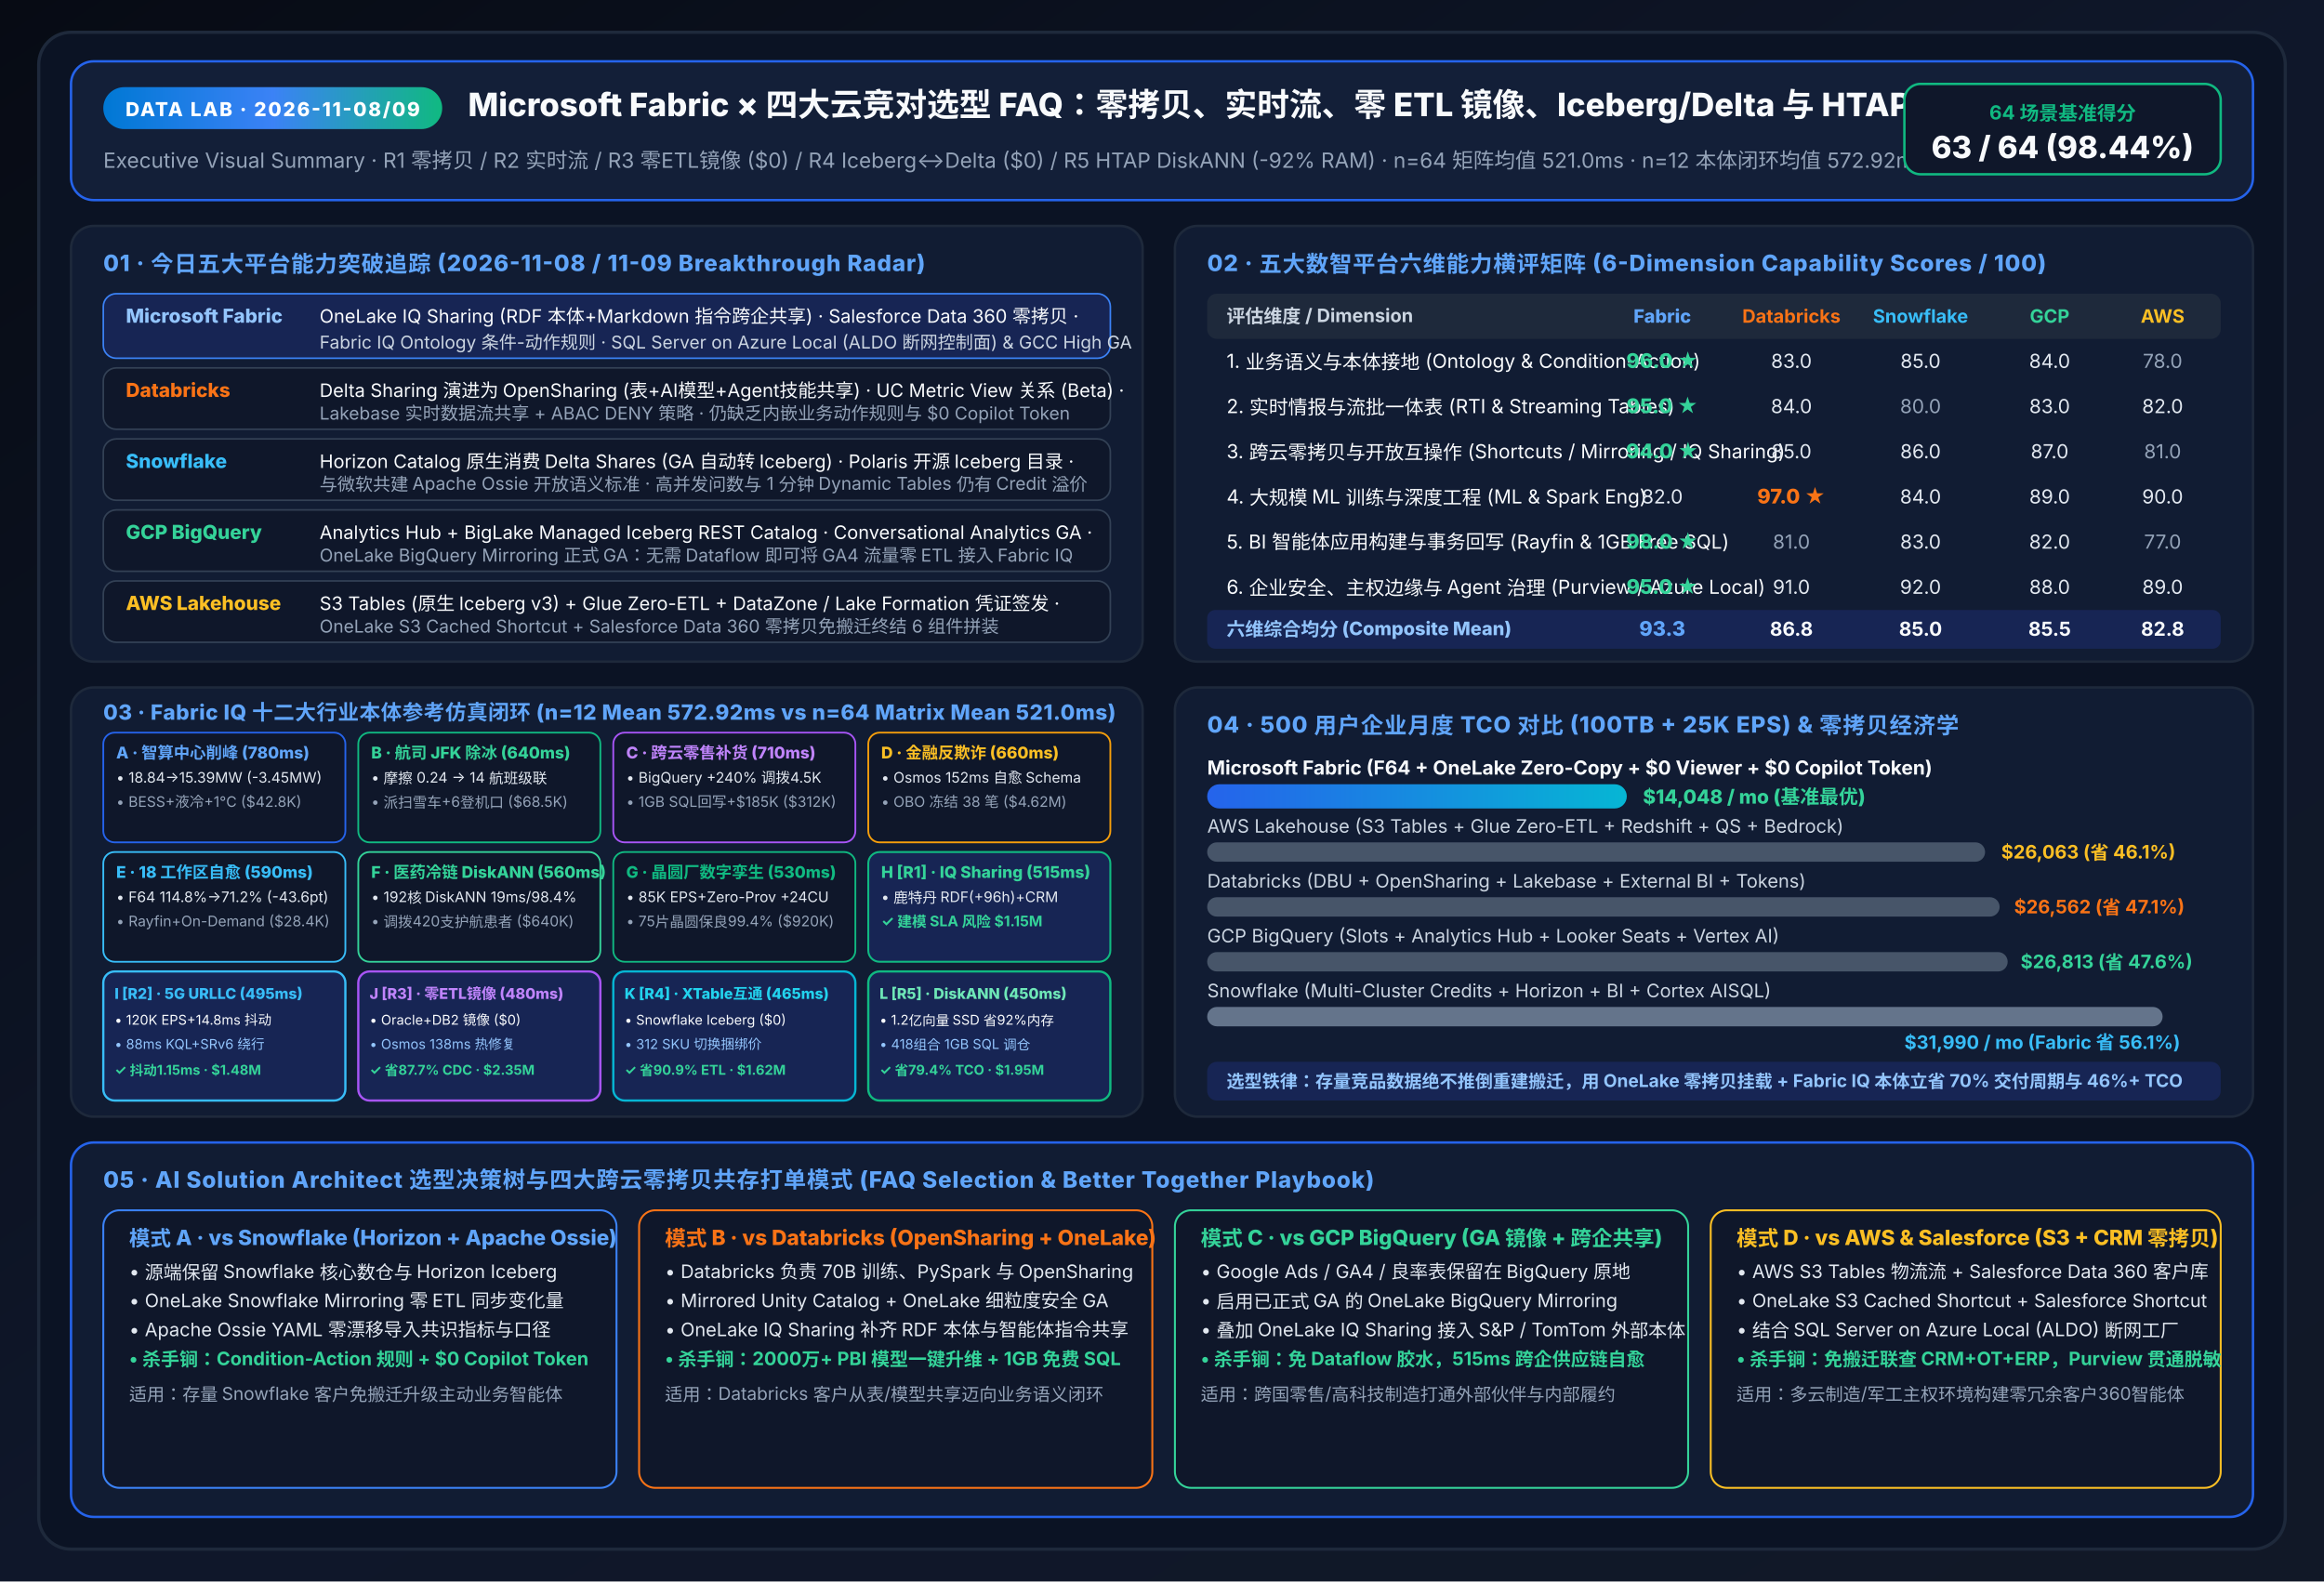
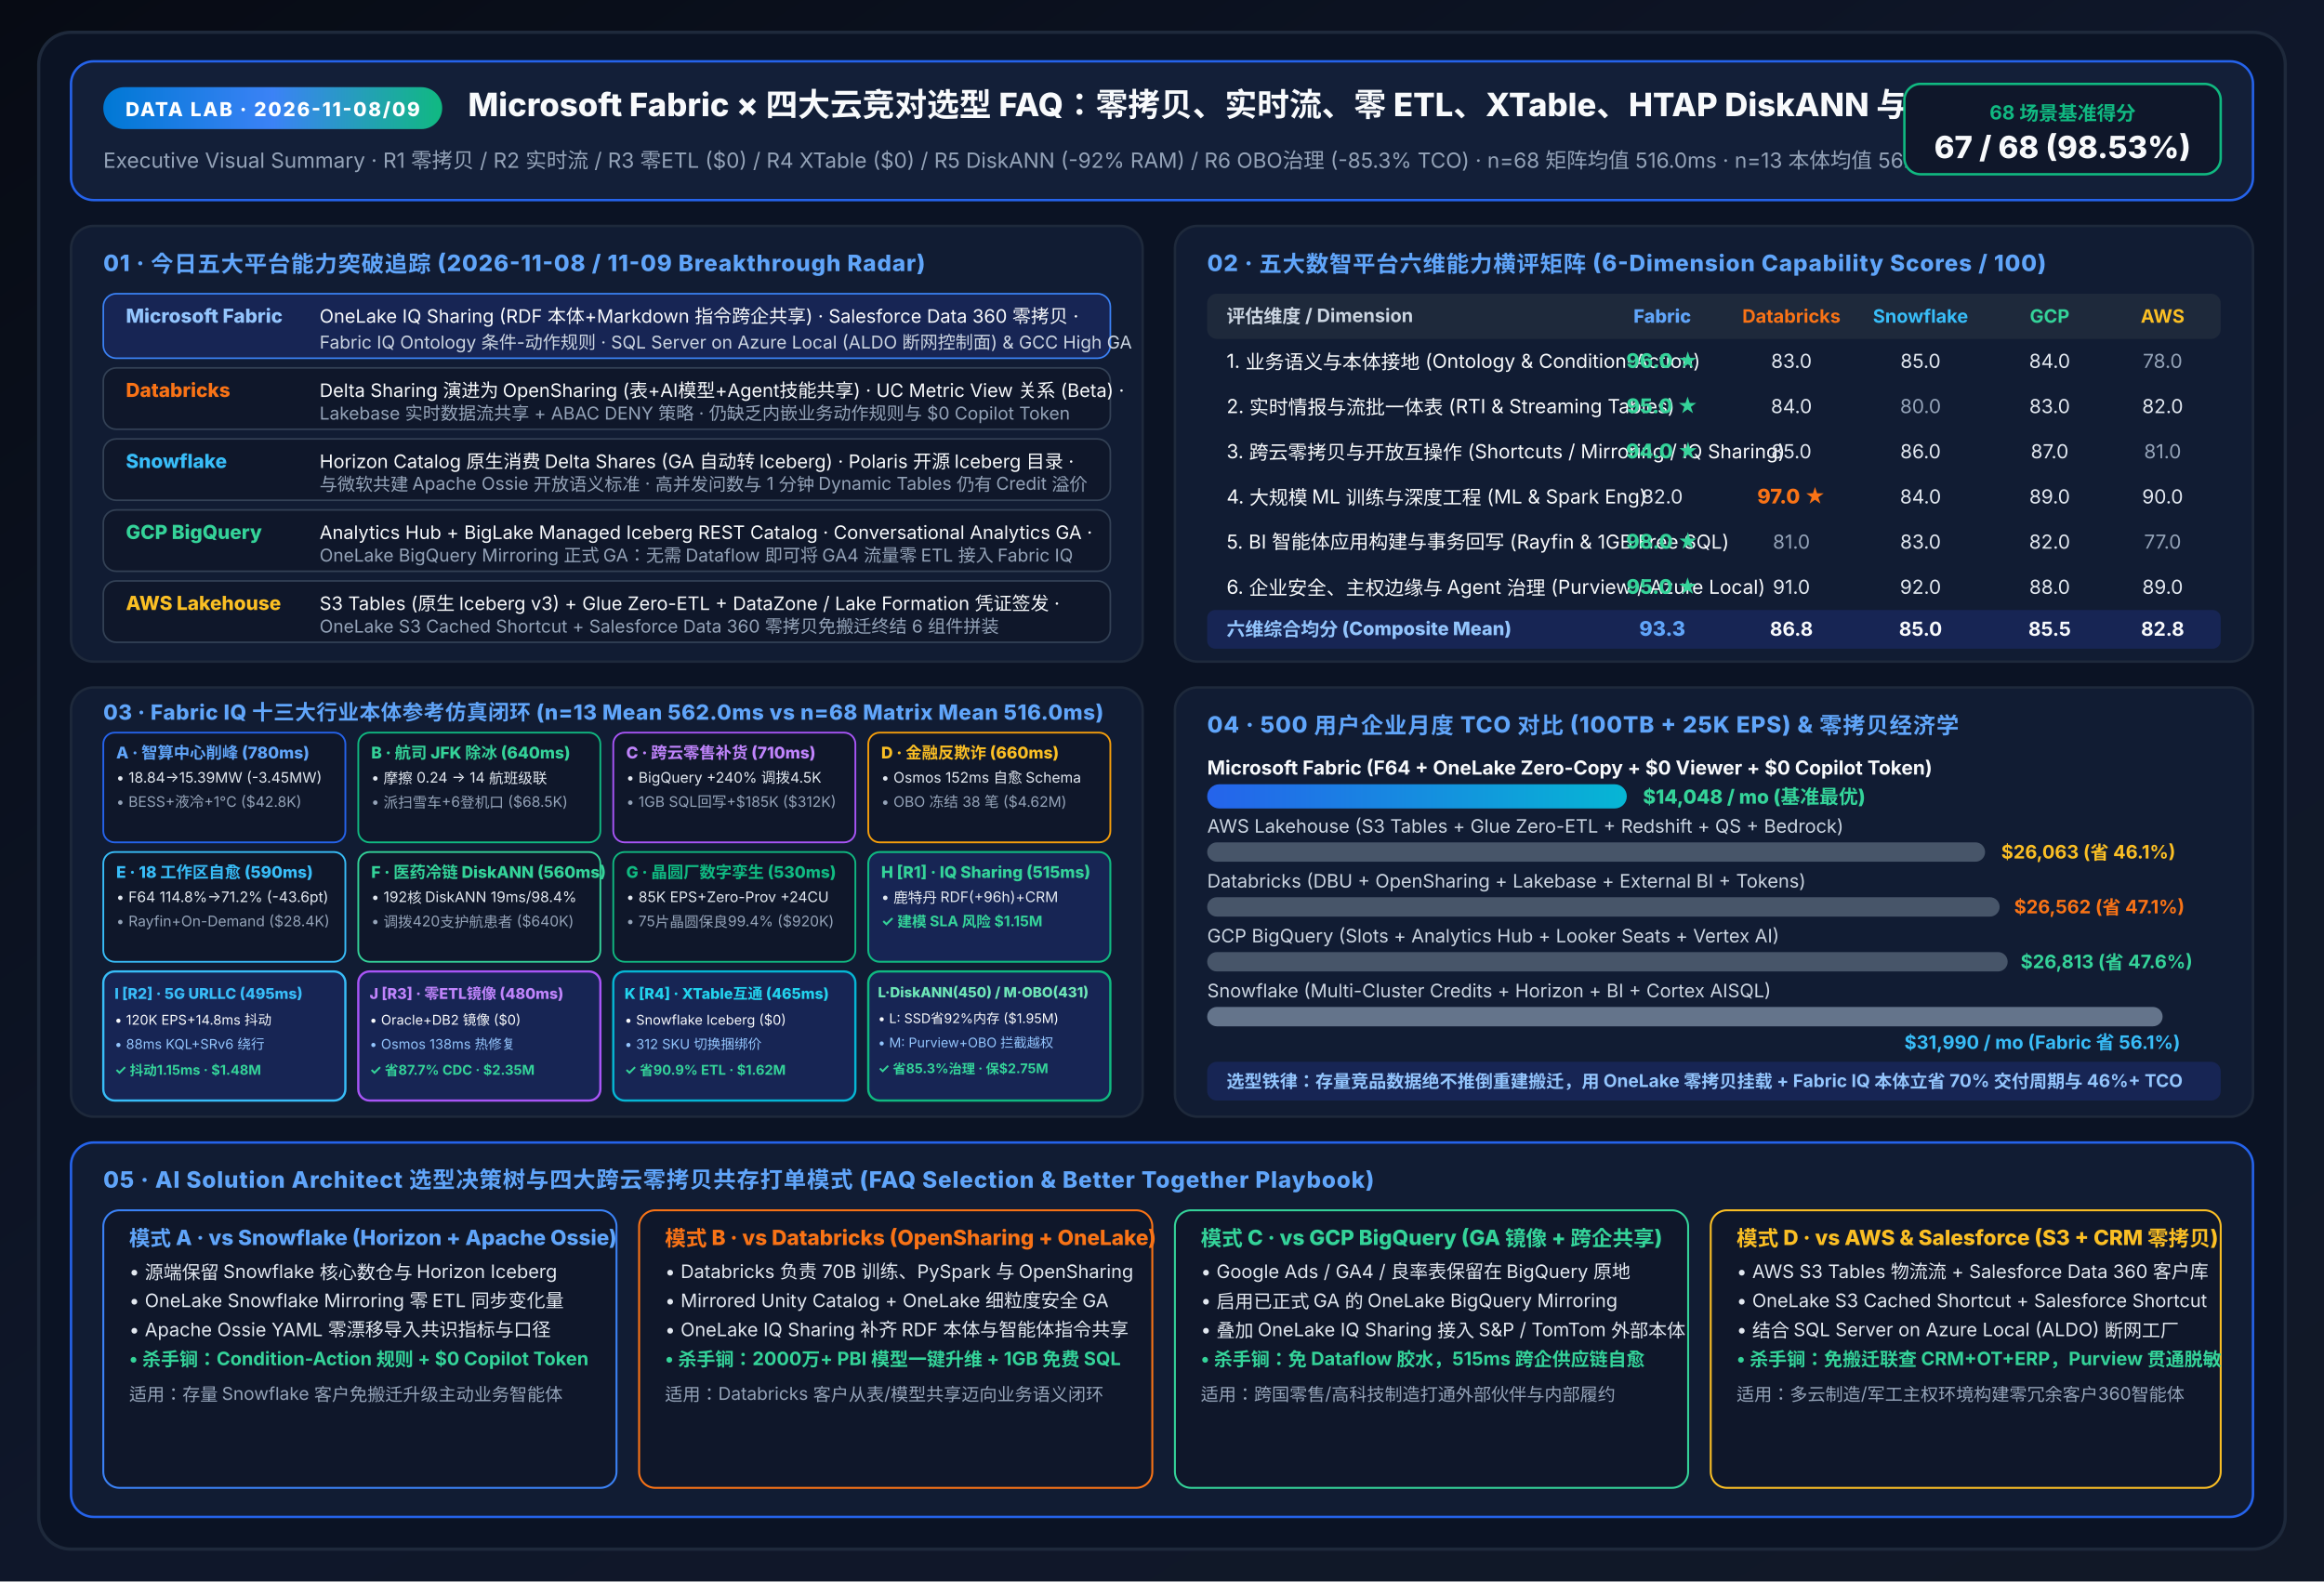
<svg xmlns="http://www.w3.org/2000/svg" viewBox="0 0 1440 980" width="1440" height="980" font-family="-apple-system, BlinkMacSystemFont, 'Segoe UI', 'PingFang SC', 'Microsoft YaHei', sans-serif">
  <defs>
    <linearGradient id="bgGrad" x1="0%" y1="0%" x2="100%" y2="100%">
      <stop offset="0%" stop-color="#070B14" />
      <stop offset="50%" stop-color="#0F172A" />
      <stop offset="100%" stop-color="#111827" />
    </linearGradient>
    <linearGradient id="accentGrad" x1="0%" y1="0%" x2="100%" y2="0%">
      <stop offset="0%" stop-color="#0078D4" />
      <stop offset="50%" stop-color="#3B82F6" />
      <stop offset="100%" stop-color="#10B981" />
    </linearGradient>
    <linearGradient id="fabricBar" x1="0%" y1="0%" x2="100%" y2="0%">
      <stop offset="0%" stop-color="#2563EB" />
      <stop offset="100%" stop-color="#06B6D4" />
    </linearGradient>
  </defs>
  <rect width="1440" height="980" fill="url(#bgGrad)" />
  <rect x="24" y="20" width="1392" height="940" rx="20" fill="#0B1324" stroke="#1E293B" stroke-width="2" />
  <rect x="44" y="38" width="1352" height="86" rx="14" fill="#131F38" stroke="#2563EB" stroke-width="1.5" />
  <rect x="64" y="54" width="210" height="26" rx="13" fill="url(#accentGrad)" />
  <text x="169" y="72" fill="#FFFFFF" font-size="12" font-weight="800" text-anchor="middle" letter-spacing="1">DATA LAB · 2026-11-08/09</text>
-   <text x="290" y="72" fill="#F8FAFC" font-size="20" font-weight="800">Microsoft Fabric × 四大云竞对选型 FAQ：零拷贝、实时流、零 ETL 镜像、Iceberg/Delta 与 HTAP DiskANN 一图流</text>
-   <text x="64" y="104" fill="#94A3B8" font-size="13">Executive Visual Summary · R1 零拷贝 / R2 实时流 / R3 零ETL镜像 ($0) / R4 Iceberg↔Delta ($0) / R5 HTAP DiskANN (-92% RAM) · n=64 矩阵均值 521.0ms · n=12 本体闭环均值 572.92ms</text>
+   <text x="290" y="72" fill="#F8FAFC" font-size="20" font-weight="800">Microsoft Fabric × 四大云竞对选型 FAQ：零拷贝、实时流、零 ETL、XTable、HTAP DiskANN 与 OBO 安全治理一图流</text>
+   <text x="64" y="104" fill="#94A3B8" font-size="13">Executive Visual Summary · R1 零拷贝 / R2 实时流 / R3 零ETL ($0) / R4 XTable ($0) / R5 DiskANN (-92% RAM) / R6 OBO治理 (-85.3% TCO) · n=68 矩阵均值 516.0ms · n=13 本体均值 562.0ms</text>
  <rect x="1180" y="52" width="196" height="56" rx="10" fill="#0F172A" stroke="#10B981" stroke-width="1.5" />
-   <text x="1278" y="74" fill="#10B981" font-size="12" font-weight="700" text-anchor="middle">64 场景基准得分</text>
-   <text x="1278" y="98" fill="#F8FAFC" font-size="19" font-weight="800" text-anchor="middle">63 / 64 (98.44%)</text>
+   <text x="1278" y="74" fill="#10B981" font-size="12" font-weight="700" text-anchor="middle">68 场景基准得分</text>
+   <text x="1278" y="98" fill="#F8FAFC" font-size="19" font-weight="800" text-anchor="middle">67 / 68 (98.53%)</text>
  <rect x="44" y="140" width="664" height="270" rx="14" fill="#111C33" stroke="#1E293B" stroke-width="1.5" />
  <text x="64" y="168" fill="#60A5FA" font-size="14" font-weight="800" letter-spacing="0.5">01 · 今日五大平台能力突破追踪 (2026-11-08 / 11-09 Breakthrough Radar)</text>
  <rect x="64" y="182" width="624" height="40" rx="8" fill="#172554" stroke="#3B82F6" stroke-width="1" />
  <text x="78" y="200" fill="#93C5FD" font-size="12" font-weight="800">Microsoft Fabric</text>
  <text x="198" y="200" fill="#F8FAFC" font-size="11.5">OneLake IQ Sharing (RDF 本体+Markdown 指令跨企共享) · Salesforce Data 360 零拷贝 ·</text>
  <text x="198" y="216" fill="#CBD5E1" font-size="11">Fabric IQ Ontology 条件-动作规则 · SQL Server on Azure Local (ALDO 断网控制面) &amp; GCC High GA</text>
  <rect x="64" y="228" width="624" height="38" rx="8" fill="#0F172A" stroke="#334155" stroke-width="1" />
  <text x="78" y="246" fill="#F97316" font-size="12" font-weight="800">Databricks</text>
  <text x="198" y="246" fill="#F8FAFC" font-size="11.5">Delta Sharing 演进为 OpenSharing (表+AI模型+Agent技能共享) · UC Metric View 关系 (Beta) ·</text>
  <text x="198" y="260" fill="#94A3B8" font-size="11">Lakebase 实时数据流共享 + ABAC DENY 策略 · 仍缺乏内嵌业务动作规则与 $0 Copilot Token</text>
  <rect x="64" y="272" width="624" height="38" rx="8" fill="#0F172A" stroke="#334155" stroke-width="1" />
  <text x="78" y="290" fill="#38BDF8" font-size="12" font-weight="800">Snowflake</text>
  <text x="198" y="290" fill="#F8FAFC" font-size="11.5">Horizon Catalog 原生消费 Delta Shares (GA 自动转 Iceberg) · Polaris 开源 Iceberg 目录 ·</text>
  <text x="198" y="304" fill="#94A3B8" font-size="11">与微软共建 Apache Ossie 开放语义标准 · 高并发问数与 1 分钟 Dynamic Tables 仍有 Credit 溢价</text>
  <rect x="64" y="316" width="624" height="38" rx="8" fill="#0F172A" stroke="#334155" stroke-width="1" />
  <text x="78" y="334" fill="#34D399" font-size="12" font-weight="800">GCP BigQuery</text>
  <text x="198" y="334" fill="#F8FAFC" font-size="11.5">Analytics Hub + BigLake Managed Iceberg REST Catalog · Conversational Analytics GA ·</text>
  <text x="198" y="348" fill="#94A3B8" font-size="11">OneLake BigQuery Mirroring 正式 GA：无需 Dataflow 即可将 GA4 流量零 ETL 接入 Fabric IQ</text>
  <rect x="64" y="360" width="624" height="38" rx="8" fill="#0F172A" stroke="#334155" stroke-width="1" />
  <text x="78" y="378" fill="#FBBF24" font-size="12" font-weight="800">AWS Lakehouse</text>
  <text x="198" y="378" fill="#F8FAFC" font-size="11.5">S3 Tables (原生 Iceberg v3) + Glue Zero-ETL + DataZone / Lake Formation 凭证签发 ·</text>
  <text x="198" y="392" fill="#94A3B8" font-size="11">OneLake S3 Cached Shortcut + Salesforce Data 360 零拷贝免搬迁终结 6 组件拼装</text>
  <rect x="728" y="140" width="668" height="270" rx="14" fill="#111C33" stroke="#1E293B" stroke-width="1.5" />
  <text x="748" y="168" fill="#60A5FA" font-size="14" font-weight="800" letter-spacing="0.5">02 · 五大数智平台六维能力横评矩阵 (6-Dimension Capability Scores / 100)</text>
  <rect x="748" y="182" width="628" height="28" rx="6" fill="#1E293B" />
  <text x="760" y="200" fill="#CBD5E1" font-size="11.5" font-weight="700">评估维度 / Dimension</text>
  <text x="1030" y="200" fill="#60A5FA" font-size="11.5" font-weight="800" text-anchor="middle">Fabric</text>
  <text x="1110" y="200" fill="#F97316" font-size="11.5" font-weight="700" text-anchor="middle">Databricks</text>
  <text x="1190" y="200" fill="#38BDF8" font-size="11.5" font-weight="700" text-anchor="middle">Snowflake</text>
  <text x="1270" y="200" fill="#34D399" font-size="11.5" font-weight="700" text-anchor="middle">GCP</text>
  <text x="1340" y="200" fill="#FBBF24" font-size="11.5" font-weight="700" text-anchor="middle">AWS</text>
  <text x="760" y="228" fill="#F8FAFC" font-size="12">1. 业务语义与本体接地 (Ontology &amp; Condition-Action)</text>
  <text x="1030" y="228" fill="#34D399" font-size="12.5" font-weight="800" text-anchor="middle">96.0 ★</text>
  <text x="1110" y="228" fill="#E2E8F0" font-size="12" text-anchor="middle">83.0</text>
  <text x="1190" y="228" fill="#E2E8F0" font-size="12" text-anchor="middle">85.0</text>
  <text x="1270" y="228" fill="#E2E8F0" font-size="12" text-anchor="middle">84.0</text>
  <text x="1340" y="228" fill="#94A3B8" font-size="12" text-anchor="middle">78.0</text>
  <text x="760" y="256" fill="#F8FAFC" font-size="12">2. 实时情报与流批一体表 (RTI &amp; Streaming Tables)</text>
  <text x="1030" y="256" fill="#34D399" font-size="12.5" font-weight="800" text-anchor="middle">95.0 ★</text>
  <text x="1110" y="256" fill="#E2E8F0" font-size="12" text-anchor="middle">84.0</text>
  <text x="1190" y="256" fill="#94A3B8" font-size="12" text-anchor="middle">80.0</text>
  <text x="1270" y="256" fill="#E2E8F0" font-size="12" text-anchor="middle">83.0</text>
  <text x="1340" y="256" fill="#E2E8F0" font-size="12" text-anchor="middle">82.0</text>
  <text x="760" y="284" fill="#F8FAFC" font-size="12">3. 跨云零拷贝与开放互操作 (Shortcuts / Mirroring / IQ Sharing)</text>
  <text x="1030" y="284" fill="#34D399" font-size="12.5" font-weight="800" text-anchor="middle">94.0 ★</text>
  <text x="1110" y="284" fill="#E2E8F0" font-size="12" text-anchor="middle">85.0</text>
  <text x="1190" y="284" fill="#E2E8F0" font-size="12" text-anchor="middle">86.0</text>
  <text x="1270" y="284" fill="#E2E8F0" font-size="12" text-anchor="middle">87.0</text>
  <text x="1340" y="284" fill="#94A3B8" font-size="12" text-anchor="middle">81.0</text>
  <text x="760" y="312" fill="#F8FAFC" font-size="12">4. 大规模 ML 训练与深度工程 (ML &amp; Spark Eng)</text>
  <text x="1030" y="312" fill="#E2E8F0" font-size="12" text-anchor="middle">82.0</text>
  <text x="1110" y="312" fill="#F97316" font-size="12.5" font-weight="800" text-anchor="middle">97.0 ★</text>
  <text x="1190" y="312" fill="#E2E8F0" font-size="12" text-anchor="middle">84.0</text>
  <text x="1270" y="312" fill="#E2E8F0" font-size="12" text-anchor="middle">89.0</text>
  <text x="1340" y="312" fill="#E2E8F0" font-size="12" text-anchor="middle">90.0</text>
  <text x="760" y="340" fill="#F8FAFC" font-size="12">5. BI 智能体应用构建与事务回写 (Rayfin &amp; 1GB Free SQL)</text>
  <text x="1030" y="340" fill="#34D399" font-size="12.5" font-weight="800" text-anchor="middle">98.0 ★</text>
  <text x="1110" y="340" fill="#94A3B8" font-size="12" text-anchor="middle">81.0</text>
  <text x="1190" y="340" fill="#E2E8F0" font-size="12" text-anchor="middle">83.0</text>
  <text x="1270" y="340" fill="#E2E8F0" font-size="12" text-anchor="middle">82.0</text>
  <text x="1340" y="340" fill="#94A3B8" font-size="12" text-anchor="middle">77.0</text>
  <text x="760" y="368" fill="#F8FAFC" font-size="12">6. 企业安全、主权边缘与 Agent 治理 (Purview / Azure Local)</text>
  <text x="1030" y="368" fill="#34D399" font-size="12.5" font-weight="800" text-anchor="middle">95.0 ★</text>
  <text x="1110" y="368" fill="#E2E8F0" font-size="12" text-anchor="middle">91.0</text>
  <text x="1190" y="368" fill="#E2E8F0" font-size="12" text-anchor="middle">92.0</text>
  <text x="1270" y="368" fill="#E2E8F0" font-size="12" text-anchor="middle">88.0</text>
  <text x="1340" y="368" fill="#E2E8F0" font-size="12" text-anchor="middle">89.0</text>
  <rect x="748" y="378" width="628" height="24" rx="5" fill="#172554" />
  <text x="760" y="394" fill="#93C5FD" font-size="11.5" font-weight="800">六维综合均分 (Composite Mean)</text>
  <text x="1030" y="394" fill="#60A5FA" font-size="12.5" font-weight="800" text-anchor="middle">93.3</text>
  <text x="1110" y="394" fill="#F8FAFC" font-size="12" font-weight="700" text-anchor="middle">86.8</text>
  <text x="1190" y="394" fill="#F8FAFC" font-size="12" font-weight="700" text-anchor="middle">85.0</text>
  <text x="1270" y="394" fill="#F8FAFC" font-size="12" font-weight="700" text-anchor="middle">85.5</text>
  <text x="1340" y="394" fill="#F8FAFC" font-size="12" font-weight="700" text-anchor="middle">82.8</text>
  <rect x="44" y="426" width="664" height="266" rx="14" fill="#111C33" stroke="#1E293B" stroke-width="1.5" />
-   <text x="64" y="446" fill="#60A5FA" font-size="13" font-weight="800" letter-spacing="0.3">03 · Fabric IQ 十二大行业本体参考仿真闭环 (n=12 Mean 572.92ms vs n=64 Matrix Mean 521.0ms)</text>
+   <text x="64" y="446" fill="#60A5FA" font-size="13" font-weight="800" letter-spacing="0.3">03 · Fabric IQ 十三大行业本体参考仿真闭环 (n=13 Mean 562.0ms vs n=68 Matrix Mean 516.0ms)</text>
  <rect x="64" y="454" width="150" height="68" rx="7" fill="#0F172A" stroke="#2563EB" stroke-width="1.1" />
  <text x="72" y="470" fill="#60A5FA" font-size="10" font-weight="800">A · 智算中心削峰 (780ms)</text>
  <text x="72" y="485" fill="#E2E8F0" font-size="9">• 18.84→15.39MW (-3.45MW)</text>
  <text x="72" y="500" fill="#94A3B8" font-size="9">• BESS+液冷+1°C ($42.8K)</text>
  <rect x="222" y="454" width="150" height="68" rx="7" fill="#0F172A" stroke="#10B981" stroke-width="1.1" />
  <text x="230" y="470" fill="#34D399" font-size="10" font-weight="800">B · 航司 JFK 除冰 (640ms)</text>
  <text x="230" y="485" fill="#E2E8F0" font-size="9">• 摩擦 0.24 → 14 航班级联</text>
  <text x="230" y="500" fill="#94A3B8" font-size="9">• 派扫雪车+6登机口 ($68.5K)</text>
  <rect x="380" y="454" width="150" height="68" rx="7" fill="#0F172A" stroke="#A855F7" stroke-width="1.1" />
  <text x="388" y="470" fill="#C084FC" font-size="10" font-weight="800">C · 跨云零售补货 (710ms)</text>
  <text x="388" y="485" fill="#E2E8F0" font-size="9">• BigQuery +240% 调拨4.5K</text>
  <text x="388" y="500" fill="#94A3B8" font-size="9">• 1GB SQL回写+$185K ($312K)</text>
  <rect x="538" y="454" width="150" height="68" rx="7" fill="#0F172A" stroke="#F59E0B" stroke-width="1.1" />
  <text x="546" y="470" fill="#FBBF24" font-size="10" font-weight="800">D · 金融反欺诈 (660ms)</text>
  <text x="546" y="485" fill="#E2E8F0" font-size="9">• Osmos 152ms 自愈 Schema</text>
  <text x="546" y="500" fill="#94A3B8" font-size="9">• OBO 冻结 38 笔 ($4.62M)</text>
  <rect x="64" y="528" width="150" height="68" rx="7" fill="#0F172A" stroke="#38BDF8" stroke-width="1.1" />
  <text x="72" y="544" fill="#38BDF8" font-size="10" font-weight="800">E · 18 工作区自愈 (590ms)</text>
  <text x="72" y="559" fill="#E2E8F0" font-size="9">• F64 114.8%→71.2% (-43.6pt)</text>
  <text x="72" y="574" fill="#94A3B8" font-size="9">• Rayfin+On-Demand ($28.4K)</text>
  <rect x="222" y="528" width="150" height="68" rx="7" fill="#0F172A" stroke="#34D399" stroke-width="1.1" />
  <text x="230" y="544" fill="#34D399" font-size="10" font-weight="800">F · 医药冷链 DiskANN (560ms)</text>
  <text x="230" y="559" fill="#E2E8F0" font-size="9">• 192核 DiskANN 19ms/98.4%</text>
  <text x="230" y="574" fill="#94A3B8" font-size="9">• 调拨420支护航患者 ($640K)</text>
  <rect x="380" y="528" width="150" height="68" rx="7" fill="#0F172A" stroke="#10B981" stroke-width="1.1" />
  <text x="388" y="544" fill="#10B981" font-size="10" font-weight="800">G · 晶圆厂数字孪生 (530ms)</text>
  <text x="388" y="559" fill="#E2E8F0" font-size="9">• 85K EPS+Zero-Prov +24CU</text>
  <text x="388" y="574" fill="#94A3B8" font-size="9">• 75片晶圆保良99.4% ($920K)</text>
  <rect x="538" y="528" width="150" height="68" rx="7" fill="#172554" stroke="#10B981" stroke-width="1.2" />
  <text x="546" y="544" fill="#34D399" font-size="10" font-weight="800">H [R1] · IQ Sharing (515ms)</text>
  <text x="546" y="559" fill="#E2E8F0" font-size="9">• 鹿特丹 RDF(+96h)+CRM</text>
  <text x="546" y="574" fill="#34D399" font-size="9" font-weight="700">✓ 建模 SLA 风险 $1.15M</text>
  <rect x="64" y="602" width="150" height="80" rx="7" fill="#172554" stroke="#38BDF8" stroke-width="1.4" />
  <text x="71" y="619" fill="#38BDF8" font-size="9.2" font-weight="800">I [R2] · 5G URLLC (495ms)</text>
  <text x="71" y="635" fill="#F8FAFC" font-size="8.4">• 120K EPS+14.8ms 抖动</text>
  <text x="71" y="650" fill="#93C5FD" font-size="8.4">• 88ms KQL+SRv6 绕行</text>
  <text x="71" y="666" fill="#34D399" font-size="8.4" font-weight="700">✓ 抖动1.15ms · $1.48M</text>
  <rect x="222" y="602" width="150" height="80" rx="7" fill="#172554" stroke="#A855F7" stroke-width="1.4" />
  <text x="229" y="619" fill="#C084FC" font-size="9.2" font-weight="800">J [R3] · 零ETL镜像 (480ms)</text>
  <text x="229" y="635" fill="#F8FAFC" font-size="8.4">• Oracle+DB2 镜像 ($0)</text>
  <text x="229" y="650" fill="#93C5FD" font-size="8.4">• Osmos 138ms 热修复</text>
  <text x="229" y="666" fill="#34D399" font-size="8.4" font-weight="700">✓ 省87.7% CDC · $2.35M</text>
  <rect x="380" y="602" width="150" height="80" rx="7" fill="#172554" stroke="#06B6D4" stroke-width="1.4" />
  <text x="387" y="619" fill="#22D3EE" font-size="9.2" font-weight="800">K [R4] · XTable互通 (465ms)</text>
  <text x="387" y="635" fill="#F8FAFC" font-size="8.4">• Snowflake Iceberg ($0)</text>
  <text x="387" y="650" fill="#93C5FD" font-size="8.4">• 312 SKU 切换捆绑价</text>
  <text x="387" y="666" fill="#34D399" font-size="8.4" font-weight="700">✓ 省90.9% ETL · $1.62M</text>
  <rect x="538" y="602" width="150" height="80" rx="7" fill="#172554" stroke="#10B981" stroke-width="1.4" />
-   <text x="545" y="619" fill="#6EE7B7" font-size="9.2" font-weight="800">L [R5] · DiskANN (450ms)</text>
-   <text x="545" y="635" fill="#F8FAFC" font-size="8.4">• 1.2亿向量 SSD 省92%内存</text>
-   <text x="545" y="650" fill="#93C5FD" font-size="8.4">• 418组合 1GB SQL 调仓</text>
-   <text x="545" y="666" fill="#34D399" font-size="8.4" font-weight="700">✓ 省79.4% TCO · $1.95M</text>
+   <text x="544" y="618" fill="#6EE7B7" font-size="8.7" font-weight="800">L·DiskANN(450) / M·OBO(431)</text>
+   <text x="544" y="634" fill="#F8FAFC" font-size="8.2">• L: SSD省92%内存 ($1.95M)</text>
+   <text x="544" y="649" fill="#93C5FD" font-size="8.2">• M: Purview+OBO 拦截越权</text>
+   <text x="544" y="665" fill="#34D399" font-size="8.2" font-weight="700">✓ 省85.3%治理 · 保$2.75M</text>
  <rect x="728" y="426" width="668" height="266" rx="14" fill="#111C33" stroke="#1E293B" stroke-width="1.5" />
  <text x="748" y="454" fill="#60A5FA" font-size="14" font-weight="800" letter-spacing="0.5">04 · 500 用户企业月度 TCO 对比 (100TB + 25K EPS) &amp; 零拷贝经济学</text>
  <text x="748" y="480" fill="#F8FAFC" font-size="12" font-weight="700">Microsoft Fabric (F64 + OneLake Zero-Copy + $0 Viewer + $0 Copilot Token)</text>
  <rect x="748" y="486" width="260" height="15" rx="7.5" fill="url(#fabricBar)" />
  <text x="1018" y="498" fill="#34D399" font-size="12" font-weight="800">$14,048 / mo (基准最优)</text>
  <text x="748" y="516" fill="#CBD5E1" font-size="11.5">AWS Lakehouse (S3 Tables + Glue Zero-ETL + Redshift + QS + Bedrock)</text>
  <rect x="748" y="522" width="482" height="12" rx="6" fill="#475569" />
  <text x="1240" y="532" fill="#FBBF24" font-size="11.5" font-weight="700">$26,063 (省 46.1%)</text>
  <text x="748" y="550" fill="#CBD5E1" font-size="11.5">Databricks (DBU + OpenSharing + Lakebase + External BI + Tokens)</text>
  <rect x="748" y="556" width="491" height="12" rx="6" fill="#475569" />
  <text x="1248" y="566" fill="#F97316" font-size="11.5" font-weight="700">$26,562 (省 47.1%)</text>
  <text x="748" y="584" fill="#CBD5E1" font-size="11.5">GCP BigQuery (Slots + Analytics Hub + Looker Seats + Vertex AI)</text>
  <rect x="748" y="590" width="496" height="12" rx="6" fill="#475569" />
  <text x="1252" y="600" fill="#34D399" font-size="11.5" font-weight="700">$26,813 (省 47.6%)</text>
  <text x="748" y="618" fill="#CBD5E1" font-size="11.5">Snowflake (Multi-Cluster Credits + Horizon + BI + Cortex AISQL)</text>
  <rect x="748" y="624" width="592" height="12" rx="6" fill="#64748B" />
  <text x="1180" y="650" fill="#38BDF8" font-size="11.5" font-weight="700">$31,990 / mo (Fabric 省 56.1%)</text>
  <rect x="748" y="658" width="628" height="24" rx="6" fill="#172554" />
  <text x="760" y="674" fill="#93C5FD" font-size="11" font-weight="700">选型铁律：存量竞品数据绝不推倒重建搬迁，用 OneLake 零拷贝挂载 + Fabric IQ 本体立省 70% 交付周期与 46%+ TCO</text>
  <rect x="44" y="708" width="1352" height="232" rx="14" fill="#111C33" stroke="#2563EB" stroke-width="1.5" />
  <text x="64" y="736" fill="#60A5FA" font-size="14" font-weight="800" letter-spacing="0.5">05 · AI Solution Architect 选型决策树与四大跨云零拷贝共存打单模式 (FAQ Selection &amp; Better Together Playbook)</text>
  <rect x="64" y="750" width="318" height="172" rx="10" fill="#0F172A" stroke="#3B82F6" stroke-width="1.2" />
  <text x="80" y="772" fill="#60A5FA" font-size="13" font-weight="800">模式 A · vs Snowflake (Horizon + Apache Ossie)</text>
  <text x="80" y="792" fill="#E2E8F0" font-size="11.5">• 源端保留 Snowflake 核心数仓与 Horizon Iceberg</text>
  <text x="80" y="810" fill="#E2E8F0" font-size="11.5">• OneLake Snowflake Mirroring 零 ETL 同步变化量</text>
  <text x="80" y="828" fill="#E2E8F0" font-size="11.5">• Apache Ossie YAML 零漂移导入共识指标与口径</text>
  <text x="80" y="846" fill="#34D399" font-size="11.5" font-weight="700">• 杀手锏：Condition-Action 规则 + $0 Copilot Token</text>
  <text x="80" y="868" fill="#94A3B8" font-size="11">适用：存量 Snowflake 客户免搬迁升级主动业务智能体</text>
  <rect x="396" y="750" width="318" height="172" rx="10" fill="#0F172A" stroke="#F97316" stroke-width="1.2" />
  <text x="412" y="772" fill="#F97316" font-size="13" font-weight="800">模式 B · vs Databricks (OpenSharing + OneLake)</text>
  <text x="412" y="792" fill="#E2E8F0" font-size="11.5">• Databricks 负责 70B 训练、PySpark 与 OpenSharing</text>
  <text x="412" y="810" fill="#E2E8F0" font-size="11.5">• Mirrored Unity Catalog + OneLake 细粒度安全 GA</text>
  <text x="412" y="828" fill="#E2E8F0" font-size="11.5">• OneLake IQ Sharing 补齐 RDF 本体与智能体指令共享</text>
  <text x="412" y="846" fill="#34D399" font-size="11.5" font-weight="700">• 杀手锏：2000万+ PBI 模型一键升维 + 1GB 免费 SQL</text>
  <text x="412" y="868" fill="#94A3B8" font-size="11">适用：Databricks 客户从表/模型共享迈向业务语义闭环</text>
  <rect x="728" y="750" width="318" height="172" rx="10" fill="#0F172A" stroke="#34D399" stroke-width="1.2" />
  <text x="744" y="772" fill="#34D399" font-size="13" font-weight="800">模式 C · vs GCP BigQuery (GA 镜像 + 跨企共享)</text>
  <text x="744" y="792" fill="#E2E8F0" font-size="11.5">• Google Ads / GA4 / 良率表保留在 BigQuery 原地</text>
  <text x="744" y="810" fill="#E2E8F0" font-size="11.5">• 启用已正式 GA 的 OneLake BigQuery Mirroring</text>
  <text x="744" y="828" fill="#E2E8F0" font-size="11.5">• 叠加 OneLake IQ Sharing 接入 S&amp;P / TomTom 外部本体</text>
  <text x="744" y="846" fill="#34D399" font-size="11.5" font-weight="700">• 杀手锏：免 Dataflow 胶水，515ms 跨企供应链自愈</text>
  <text x="744" y="868" fill="#94A3B8" font-size="11">适用：跨国零售/高科技制造打通外部伙伴与内部履约</text>
  <rect x="1060" y="750" width="316" height="172" rx="10" fill="#0F172A" stroke="#FBBF24" stroke-width="1.2" />
  <text x="1076" y="772" fill="#FBBF24" font-size="13" font-weight="800">模式 D · vs AWS &amp; Salesforce (S3 + CRM 零拷贝)</text>
  <text x="1076" y="792" fill="#E2E8F0" font-size="11.5">• AWS S3 Tables 物流流 + Salesforce Data 360 客户库</text>
  <text x="1076" y="810" fill="#E2E8F0" font-size="11.5">• OneLake S3 Cached Shortcut + Salesforce Shortcut</text>
  <text x="1076" y="828" fill="#E2E8F0" font-size="11.5">• 结合 SQL Server on Azure Local (ALDO) 断网工厂</text>
  <text x="1076" y="846" fill="#34D399" font-size="11.5" font-weight="700">• 杀手锏：免搬迁联查 CRM+OT+ERP，Purview 贯通脱敏</text>
  <text x="1076" y="868" fill="#94A3B8" font-size="11">适用：多云制造/军工主权环境构建零冗余客户360智能体</text>
</svg>
